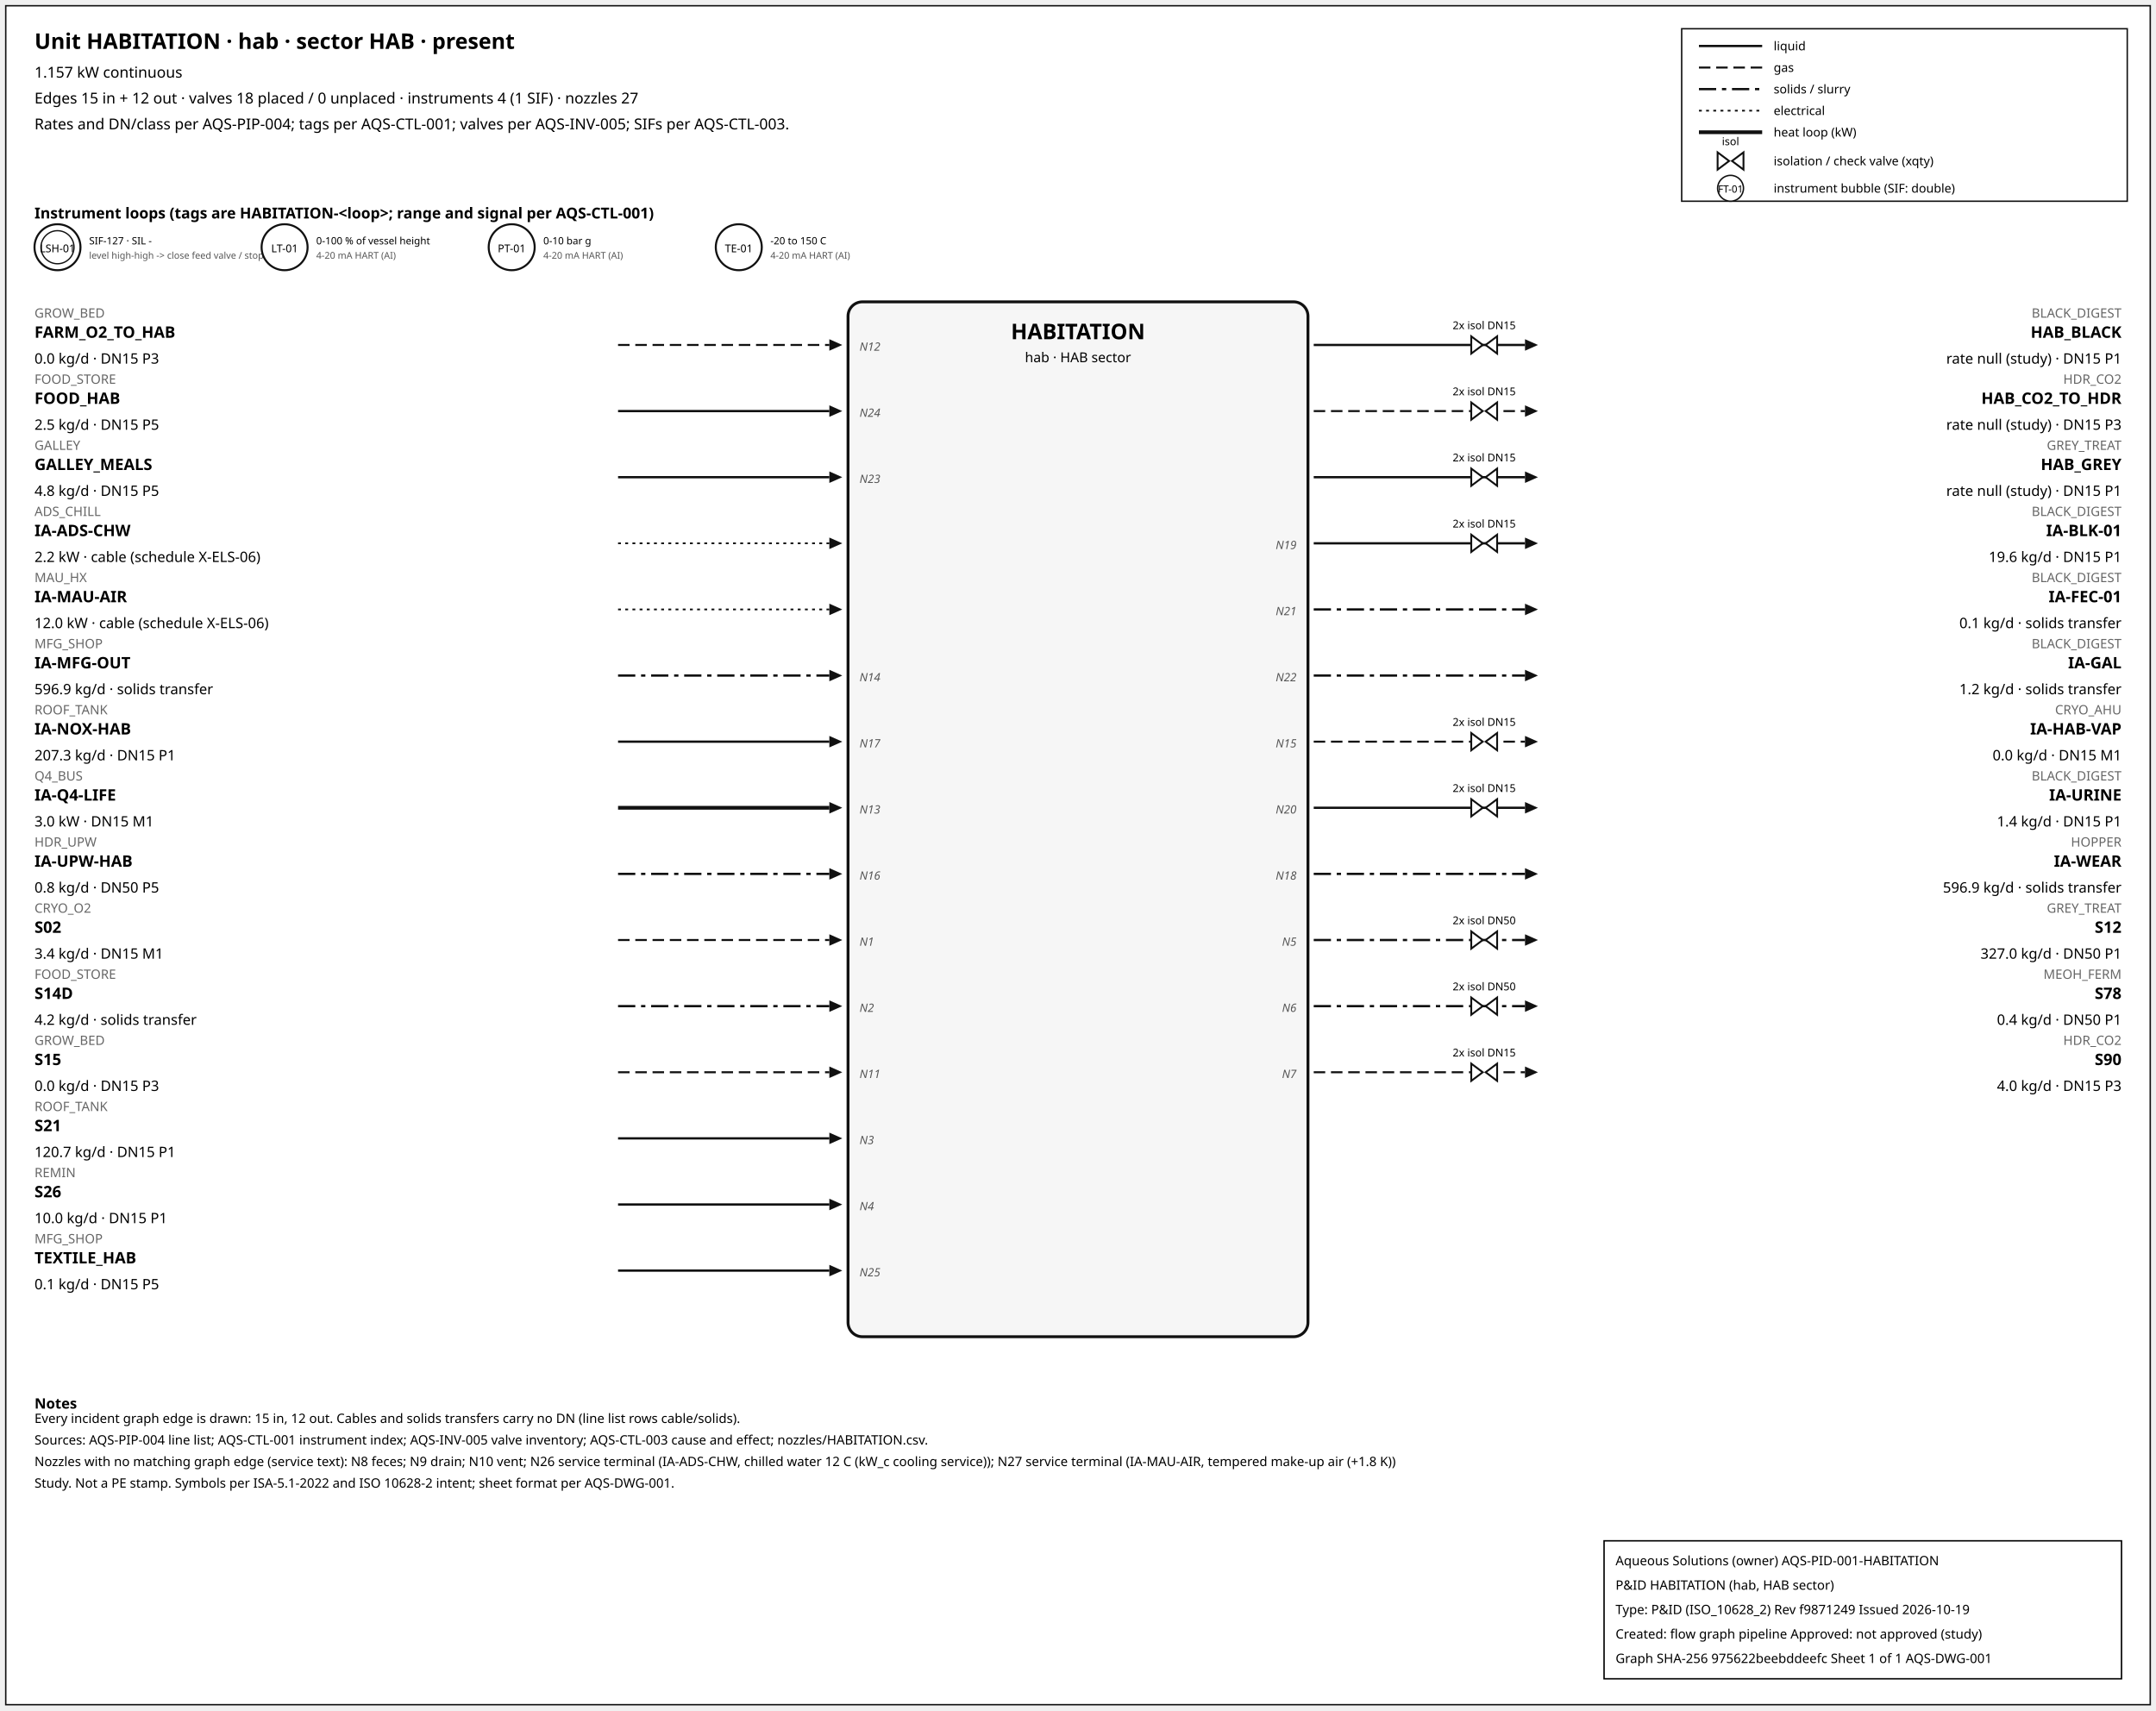
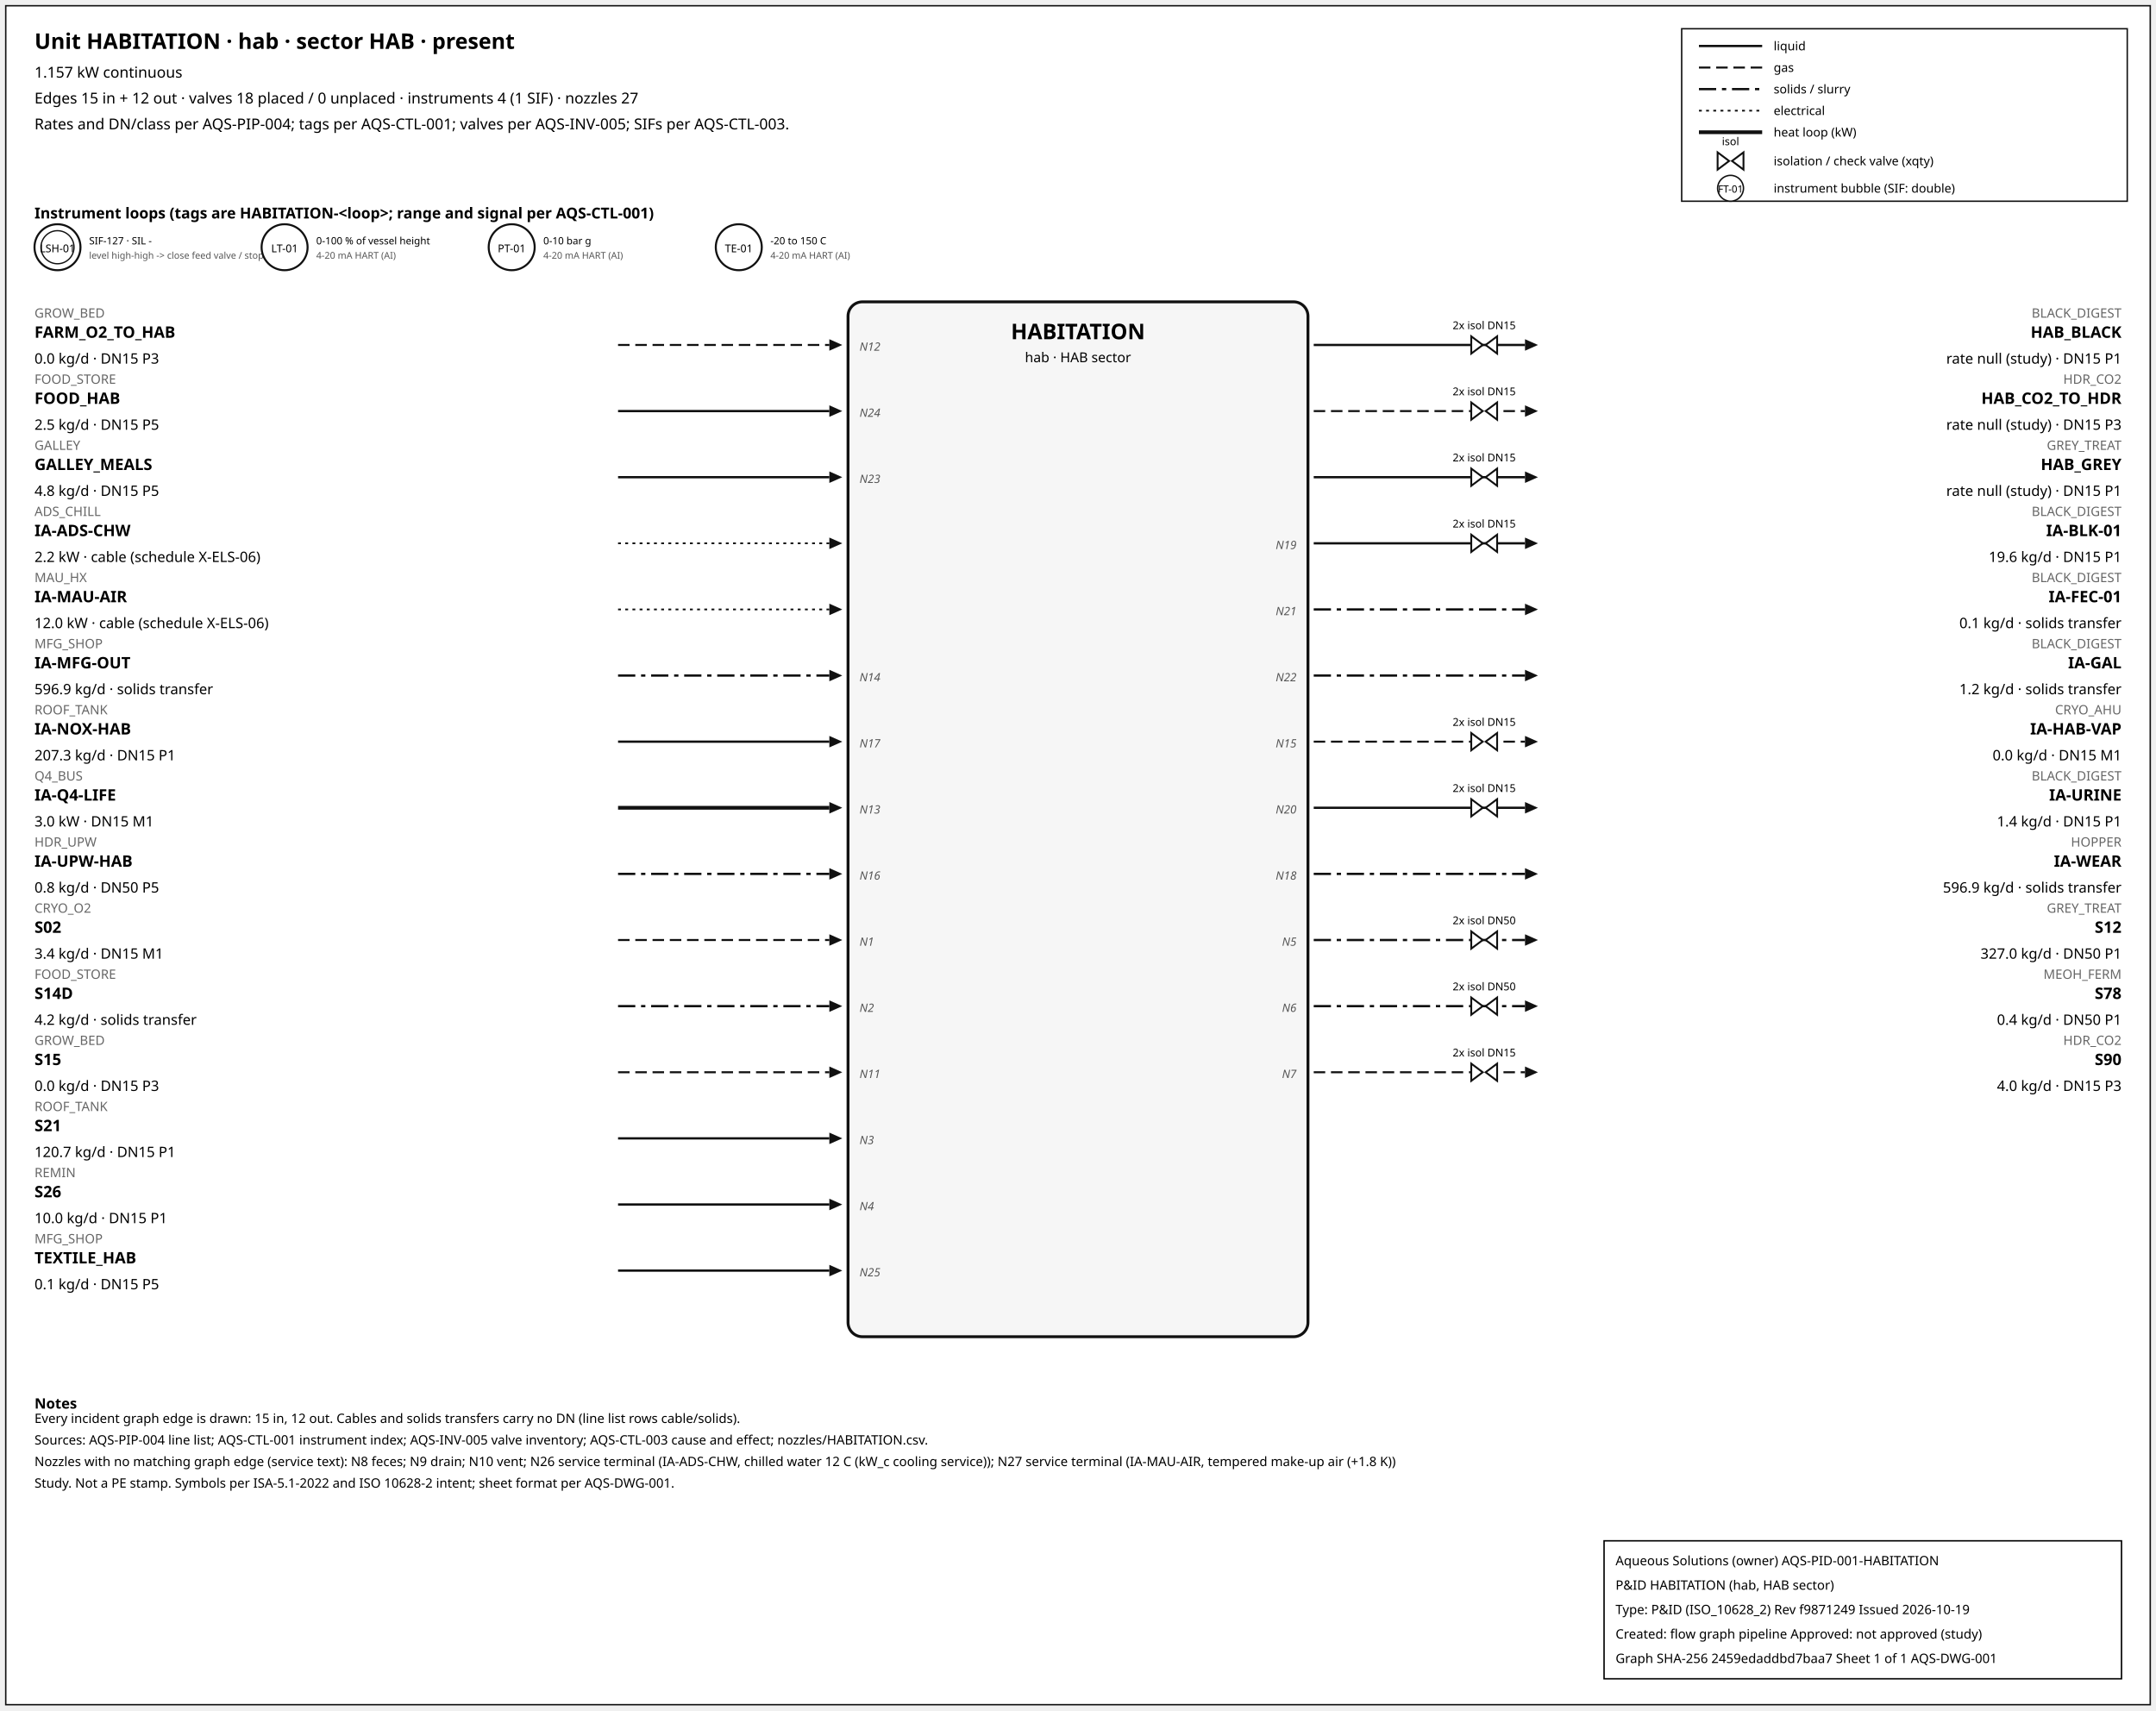
<svg xmlns="http://www.w3.org/2000/svg" width="1500" height="1190" font-family="sans-serif">
  <rect x="4" y="4" width="1492" height="1182" fill="white" stroke="#111" />
  <text x="24" y="34" font-size="15" font-weight="600">Unit HABITATION · hab · sector HAB · present</text>
  <text x="24" y="54" font-size="10.5">1.157 kW continuous</text>
  <text x="24" y="72" font-size="10.5">Edges 15 in + 12 out · valves 18 placed / 0 unplaced · instruments 4 (1 SIF) · nozzles 27</text>
  <text x="24" y="90" font-size="10.5">Rates and DN/class per AQS-PIP-004; tags per AQS-CTL-001; valves per AQS-INV-005; SIFs per AQS-CTL-003.</text>
  <rect x="1170" y="20" width="310" height="120" fill="white" stroke="#111" />
  <line x1="1182" y1="32" x2="1226" y2="32" stroke="#111" stroke-width="1.6" />
  <text x="1234" y="35" font-size="8.5">liquid</text>
  <line x1="1182" y1="47" x2="1226" y2="47" stroke="#111" stroke-width="1.4" stroke-dasharray="8,4" />
  <text x="1234" y="50" font-size="8.5">gas</text>
  <line x1="1182" y1="62" x2="1226" y2="62" stroke="#111" stroke-width="1.6" stroke-dasharray="12,4,3,4" />
  <text x="1234" y="65" font-size="8.5">solids / slurry</text>
  <line x1="1182" y1="77" x2="1226" y2="77" stroke="#111" stroke-width="1.2" stroke-dasharray="2,3" />
  <text x="1234" y="80" font-size="8.5">electrical</text>
  <line x1="1182" y1="92" x2="1226" y2="92" stroke="#111" stroke-width="2.6" />
  <text x="1234" y="95" font-size="8.5">heat loop (kW)</text>
  <path d="M 1195.0,106 L 1203.0,112 L 1195.0,118 Z M 1213.0,106 L 1205.0,112 L 1213.0,118 Z" fill="white" stroke="#111" stroke-width="1.3" />
  <text x="1204.0" y="101.0" font-size="7.5" text-anchor="middle">isol</text>
  <text x="1234" y="115" font-size="8.5">isolation / check valve (xqty)</text>
  <circle cx="1204" cy="131" r="9" fill="white" stroke="#111" />
  <text x="1204" y="134" font-size="7" text-anchor="middle">FT-01</text>
  <text x="1234" y="134" font-size="8.5">instrument bubble (SIF: double)</text>
  <text x="24" y="152" font-size="10.5" font-weight="600">Instrument loops (tags are HABITATION-&lt;loop&gt;; range and signal per AQS-CTL-001)</text>
  <circle cx="40" cy="172" r="16" fill="white" stroke="#111" stroke-width="1.4" />
  <circle cx="40" cy="172" r="11.5" fill="none" stroke="#111" stroke-width="0.9" />
  <text x="40" y="175.5" font-size="7.5" text-anchor="middle">LSH-01</text>
  <text x="62" y="170" font-size="7">SIF-127 · SIL -</text>
  <text x="62" y="180" font-size="6.5" fill="#555">level high-high -&gt; close feed valve / stop f</text>
  <circle cx="198" cy="172" r="16" fill="white" stroke="#111" stroke-width="1.4" />
  <text x="198" y="175.5" font-size="7.5" text-anchor="middle">LT-01</text>
  <text x="220" y="170" font-size="7">0-100 % of vessel height</text>
  <text x="220" y="180" font-size="6.5" fill="#555">4-20 mA HART (AI)</text>
  <circle cx="356" cy="172" r="16" fill="white" stroke="#111" stroke-width="1.4" />
  <text x="356" y="175.5" font-size="7.5" text-anchor="middle">PT-01</text>
  <text x="378" y="170" font-size="7">0-10 bar g</text>
  <text x="378" y="180" font-size="6.5" fill="#555">4-20 mA HART (AI)</text>
  <circle cx="514" cy="172" r="16" fill="white" stroke="#111" stroke-width="1.4" />
  <text x="514" y="175.5" font-size="7.5" text-anchor="middle">TE-01</text>
  <text x="536" y="170" font-size="7">-20 to 150 C</text>
  <text x="536" y="180" font-size="6.5" fill="#555">4-20 mA HART (AI)</text>
  <rect x="590" y="210" width="320" height="720" rx="10" fill="#f6f6f6" stroke="#111" stroke-width="2" />
  <text x="750.0" y="236" font-size="15" font-weight="700" text-anchor="middle">HABITATION</text>
  <text x="750.0" y="252" font-size="9.5" text-anchor="middle">hab · HAB sector</text>
  <line x1="430" y1="240" x2="577" y2="240" stroke="#111" stroke-width="1.4" stroke-dasharray="8,4" class="edge-in" />
  <polygon points="586,240 577,236 577,244" fill="#111" />
  <text x="24" y="221" font-size="9" fill="#666" text-anchor="start">GROW_BED</text>
  <text x="24" y="235" font-size="11" font-weight="600" text-anchor="start">FARM_O2_TO_HAB</text>
  <text x="24" y="253" font-size="10" text-anchor="start">0.0 kg/d · DN15 P3</text>
  <text x="598" y="244" font-size="8" font-style="italic" fill="#555" text-anchor="start">N12</text>
  <line x1="430" y1="286" x2="577" y2="286" stroke="#111" stroke-width="1.6" class="edge-in" />
  <polygon points="586,286 577,282 577,290" fill="#111" />
  <text x="24" y="267" font-size="9" fill="#666" text-anchor="start">FOOD_STORE</text>
  <text x="24" y="281" font-size="11" font-weight="600" text-anchor="start">FOOD_HAB</text>
  <text x="24" y="299" font-size="10" text-anchor="start">2.5 kg/d · DN15 P5</text>
  <text x="598" y="290" font-size="8" font-style="italic" fill="#555" text-anchor="start">N24</text>
  <line x1="430" y1="332" x2="577" y2="332" stroke="#111" stroke-width="1.6" class="edge-in" />
  <polygon points="586,332 577,328 577,336" fill="#111" />
  <text x="24" y="313" font-size="9" fill="#666" text-anchor="start">GALLEY</text>
  <text x="24" y="327" font-size="11" font-weight="600" text-anchor="start">GALLEY_MEALS</text>
  <text x="24" y="345" font-size="10" text-anchor="start">4.8 kg/d · DN15 P5</text>
  <text x="598" y="336" font-size="8" font-style="italic" fill="#555" text-anchor="start">N23</text>
  <line x1="430" y1="378" x2="577" y2="378" stroke="#111" stroke-width="1.2" stroke-dasharray="2,3" class="edge-in" />
  <polygon points="586,378 577,374 577,382" fill="#111" />
  <text x="24" y="359" font-size="9" fill="#666" text-anchor="start">ADS_CHILL</text>
  <text x="24" y="373" font-size="11" font-weight="600" text-anchor="start">IA-ADS-CHW</text>
  <text x="24" y="391" font-size="10" text-anchor="start">2.2 kW · cable (schedule X-ELS-06)</text>
  <line x1="430" y1="424" x2="577" y2="424" stroke="#111" stroke-width="1.2" stroke-dasharray="2,3" class="edge-in" />
  <polygon points="586,424 577,420 577,428" fill="#111" />
  <text x="24" y="405" font-size="9" fill="#666" text-anchor="start">MAU_HX</text>
  <text x="24" y="419" font-size="11" font-weight="600" text-anchor="start">IA-MAU-AIR</text>
  <text x="24" y="437" font-size="10" text-anchor="start">12.0 kW · cable (schedule X-ELS-06)</text>
  <line x1="430" y1="470" x2="577" y2="470" stroke="#111" stroke-width="1.6" stroke-dasharray="12,4,3,4" class="edge-in" />
  <polygon points="586,470 577,466 577,474" fill="#111" />
  <text x="24" y="451" font-size="9" fill="#666" text-anchor="start">MFG_SHOP</text>
  <text x="24" y="465" font-size="11" font-weight="600" text-anchor="start">IA-MFG-OUT</text>
  <text x="24" y="483" font-size="10" text-anchor="start">596.9 kg/d · solids transfer</text>
  <text x="598" y="474" font-size="8" font-style="italic" fill="#555" text-anchor="start">N14</text>
  <line x1="430" y1="516" x2="577" y2="516" stroke="#111" stroke-width="1.6" class="edge-in" />
  <polygon points="586,516 577,512 577,520" fill="#111" />
  <text x="24" y="497" font-size="9" fill="#666" text-anchor="start">ROOF_TANK</text>
  <text x="24" y="511" font-size="11" font-weight="600" text-anchor="start">IA-NOX-HAB</text>
  <text x="24" y="529" font-size="10" text-anchor="start">207.3 kg/d · DN15 P1</text>
  <text x="598" y="520" font-size="8" font-style="italic" fill="#555" text-anchor="start">N17</text>
  <line x1="430" y1="562" x2="577" y2="562" stroke="#111" stroke-width="2.6" class="edge-in" />
  <polygon points="586,562 577,558 577,566" fill="#111" />
  <text x="24" y="543" font-size="9" fill="#666" text-anchor="start">Q4_BUS</text>
  <text x="24" y="557" font-size="11" font-weight="600" text-anchor="start">IA-Q4-LIFE</text>
  <text x="24" y="575" font-size="10" text-anchor="start">3.0 kW · DN15 M1</text>
  <text x="598" y="566" font-size="8" font-style="italic" fill="#555" text-anchor="start">N13</text>
  <line x1="430" y1="608" x2="577" y2="608" stroke="#111" stroke-width="1.6" stroke-dasharray="12,4,3,4" class="edge-in" />
  <polygon points="586,608 577,604 577,612" fill="#111" />
  <text x="24" y="589" font-size="9" fill="#666" text-anchor="start">HDR_UPW</text>
  <text x="24" y="603" font-size="11" font-weight="600" text-anchor="start">IA-UPW-HAB</text>
  <text x="24" y="621" font-size="10" text-anchor="start">0.8 kg/d · DN50 P5</text>
  <text x="598" y="612" font-size="8" font-style="italic" fill="#555" text-anchor="start">N16</text>
  <line x1="430" y1="654" x2="577" y2="654" stroke="#111" stroke-width="1.4" stroke-dasharray="8,4" class="edge-in" />
  <polygon points="586,654 577,650 577,658" fill="#111" />
  <text x="24" y="635" font-size="9" fill="#666" text-anchor="start">CRYO_O2</text>
  <text x="24" y="649" font-size="11" font-weight="600" text-anchor="start">S02</text>
  <text x="24" y="667" font-size="10" text-anchor="start">3.4 kg/d · DN15 M1</text>
  <text x="598" y="658" font-size="8" font-style="italic" fill="#555" text-anchor="start">N1</text>
  <line x1="430" y1="700" x2="577" y2="700" stroke="#111" stroke-width="1.6" stroke-dasharray="12,4,3,4" class="edge-in" />
  <polygon points="586,700 577,696 577,704" fill="#111" />
  <text x="24" y="681" font-size="9" fill="#666" text-anchor="start">FOOD_STORE</text>
  <text x="24" y="695" font-size="11" font-weight="600" text-anchor="start">S14D</text>
  <text x="24" y="713" font-size="10" text-anchor="start">4.2 kg/d · solids transfer</text>
  <text x="598" y="704" font-size="8" font-style="italic" fill="#555" text-anchor="start">N2</text>
  <line x1="430" y1="746" x2="577" y2="746" stroke="#111" stroke-width="1.4" stroke-dasharray="8,4" class="edge-in" />
  <polygon points="586,746 577,742 577,750" fill="#111" />
  <text x="24" y="727" font-size="9" fill="#666" text-anchor="start">GROW_BED</text>
  <text x="24" y="741" font-size="11" font-weight="600" text-anchor="start">S15</text>
  <text x="24" y="759" font-size="10" text-anchor="start">0.0 kg/d · DN15 P3</text>
  <text x="598" y="750" font-size="8" font-style="italic" fill="#555" text-anchor="start">N11</text>
  <line x1="430" y1="792" x2="577" y2="792" stroke="#111" stroke-width="1.6" class="edge-in" />
  <polygon points="586,792 577,788 577,796" fill="#111" />
  <text x="24" y="773" font-size="9" fill="#666" text-anchor="start">ROOF_TANK</text>
  <text x="24" y="787" font-size="11" font-weight="600" text-anchor="start">S21</text>
  <text x="24" y="805" font-size="10" text-anchor="start">120.7 kg/d · DN15 P1</text>
  <text x="598" y="796" font-size="8" font-style="italic" fill="#555" text-anchor="start">N3</text>
  <line x1="430" y1="838" x2="577" y2="838" stroke="#111" stroke-width="1.6" class="edge-in" />
  <polygon points="586,838 577,834 577,842" fill="#111" />
  <text x="24" y="819" font-size="9" fill="#666" text-anchor="start">REMIN</text>
  <text x="24" y="833" font-size="11" font-weight="600" text-anchor="start">S26</text>
  <text x="24" y="851" font-size="10" text-anchor="start">10.0 kg/d · DN15 P1</text>
  <text x="598" y="842" font-size="8" font-style="italic" fill="#555" text-anchor="start">N4</text>
  <line x1="430" y1="884" x2="577" y2="884" stroke="#111" stroke-width="1.6" class="edge-in" />
  <polygon points="586,884 577,880 577,888" fill="#111" />
  <text x="24" y="865" font-size="9" fill="#666" text-anchor="start">MFG_SHOP</text>
  <text x="24" y="879" font-size="11" font-weight="600" text-anchor="start">TEXTILE_HAB</text>
  <text x="24" y="897" font-size="10" text-anchor="start">0.1 kg/d · DN15 P5</text>
  <text x="598" y="888" font-size="8" font-style="italic" fill="#555" text-anchor="start">N25</text>
  <line x1="914" y1="240" x2="1061" y2="240" stroke="#111" stroke-width="1.6" class="edge-out" />
  <polygon points="1070,240 1061,236 1061,244" fill="#111" />
  <text x="1476" y="221" font-size="9" fill="#666" text-anchor="end">BLACK_DIGEST</text>
  <text x="1476" y="235" font-size="11" font-weight="600" text-anchor="end">HAB_BLACK</text>
  <text x="1476" y="253" font-size="10" text-anchor="end">rate null (study) · DN15 P1</text>
  <path d="M 1023.6,234 L 1031.6,240 L 1023.6,246 Z M 1041.6,234 L 1033.6,240 L 1041.6,246 Z" fill="white" stroke="#111" stroke-width="1.3" />
  <text x="1032.6" y="229.0" font-size="7.5" text-anchor="middle">2x isol DN15</text>
  <line x1="914" y1="286" x2="1061" y2="286" stroke="#111" stroke-width="1.4" stroke-dasharray="8,4" class="edge-out" />
  <polygon points="1070,286 1061,282 1061,290" fill="#111" />
  <text x="1476" y="267" font-size="9" fill="#666" text-anchor="end">HDR_CO2</text>
  <text x="1476" y="281" font-size="11" font-weight="600" text-anchor="end">HAB_CO2_TO_HDR</text>
  <text x="1476" y="299" font-size="10" text-anchor="end">rate null (study) · DN15 P3</text>
  <path d="M 1023.6,280 L 1031.6,286 L 1023.6,292 Z M 1041.6,280 L 1033.6,286 L 1041.6,292 Z" fill="white" stroke="#111" stroke-width="1.3" />
  <text x="1032.6" y="275.0" font-size="7.5" text-anchor="middle">2x isol DN15</text>
  <line x1="914" y1="332" x2="1061" y2="332" stroke="#111" stroke-width="1.6" class="edge-out" />
  <polygon points="1070,332 1061,328 1061,336" fill="#111" />
  <text x="1476" y="313" font-size="9" fill="#666" text-anchor="end">GREY_TREAT</text>
  <text x="1476" y="327" font-size="11" font-weight="600" text-anchor="end">HAB_GREY</text>
  <text x="1476" y="345" font-size="10" text-anchor="end">rate null (study) · DN15 P1</text>
  <path d="M 1023.6,326 L 1031.6,332 L 1023.6,338 Z M 1041.6,326 L 1033.6,332 L 1041.6,338 Z" fill="white" stroke="#111" stroke-width="1.3" />
  <text x="1032.6" y="321.0" font-size="7.5" text-anchor="middle">2x isol DN15</text>
  <line x1="914" y1="378" x2="1061" y2="378" stroke="#111" stroke-width="1.6" class="edge-out" />
  <polygon points="1070,378 1061,374 1061,382" fill="#111" />
  <text x="1476" y="359" font-size="9" fill="#666" text-anchor="end">BLACK_DIGEST</text>
  <text x="1476" y="373" font-size="11" font-weight="600" text-anchor="end">IA-BLK-01</text>
  <text x="1476" y="391" font-size="10" text-anchor="end">19.6 kg/d · DN15 P1</text>
  <text x="902" y="382" font-size="8" font-style="italic" fill="#555" text-anchor="end">N19</text>
  <path d="M 1023.6,372 L 1031.6,378 L 1023.6,384 Z M 1041.6,372 L 1033.6,378 L 1041.6,384 Z" fill="white" stroke="#111" stroke-width="1.3" />
  <text x="1032.6" y="367.0" font-size="7.5" text-anchor="middle">2x isol DN15</text>
  <line x1="914" y1="424" x2="1061" y2="424" stroke="#111" stroke-width="1.6" stroke-dasharray="12,4,3,4" class="edge-out" />
  <polygon points="1070,424 1061,420 1061,428" fill="#111" />
  <text x="1476" y="405" font-size="9" fill="#666" text-anchor="end">BLACK_DIGEST</text>
  <text x="1476" y="419" font-size="11" font-weight="600" text-anchor="end">IA-FEC-01</text>
  <text x="1476" y="437" font-size="10" text-anchor="end">0.1 kg/d · solids transfer</text>
  <text x="902" y="428" font-size="8" font-style="italic" fill="#555" text-anchor="end">N21</text>
  <line x1="914" y1="470" x2="1061" y2="470" stroke="#111" stroke-width="1.6" stroke-dasharray="12,4,3,4" class="edge-out" />
  <polygon points="1070,470 1061,466 1061,474" fill="#111" />
  <text x="1476" y="451" font-size="9" fill="#666" text-anchor="end">BLACK_DIGEST</text>
  <text x="1476" y="465" font-size="11" font-weight="600" text-anchor="end">IA-GAL</text>
  <text x="1476" y="483" font-size="10" text-anchor="end">1.2 kg/d · solids transfer</text>
  <text x="902" y="474" font-size="8" font-style="italic" fill="#555" text-anchor="end">N22</text>
  <line x1="914" y1="516" x2="1061" y2="516" stroke="#111" stroke-width="1.4" stroke-dasharray="8,4" class="edge-out" />
  <polygon points="1070,516 1061,512 1061,520" fill="#111" />
  <text x="1476" y="497" font-size="9" fill="#666" text-anchor="end">CRYO_AHU</text>
  <text x="1476" y="511" font-size="11" font-weight="600" text-anchor="end">IA-HAB-VAP</text>
  <text x="1476" y="529" font-size="10" text-anchor="end">0.0 kg/d · DN15 M1</text>
  <text x="902" y="520" font-size="8" font-style="italic" fill="#555" text-anchor="end">N15</text>
  <path d="M 1023.6,510 L 1031.6,516 L 1023.6,522 Z M 1041.6,510 L 1033.6,516 L 1041.6,522 Z" fill="white" stroke="#111" stroke-width="1.3" />
  <text x="1032.6" y="505.0" font-size="7.5" text-anchor="middle">2x isol DN15</text>
  <line x1="914" y1="562" x2="1061" y2="562" stroke="#111" stroke-width="1.6" class="edge-out" />
  <polygon points="1070,562 1061,558 1061,566" fill="#111" />
  <text x="1476" y="543" font-size="9" fill="#666" text-anchor="end">BLACK_DIGEST</text>
  <text x="1476" y="557" font-size="11" font-weight="600" text-anchor="end">IA-URINE</text>
  <text x="1476" y="575" font-size="10" text-anchor="end">1.4 kg/d · DN15 P1</text>
  <text x="902" y="566" font-size="8" font-style="italic" fill="#555" text-anchor="end">N20</text>
  <path d="M 1023.6,556 L 1031.6,562 L 1023.6,568 Z M 1041.6,556 L 1033.6,562 L 1041.6,568 Z" fill="white" stroke="#111" stroke-width="1.3" />
  <text x="1032.6" y="551.0" font-size="7.5" text-anchor="middle">2x isol DN15</text>
  <line x1="914" y1="608" x2="1061" y2="608" stroke="#111" stroke-width="1.6" stroke-dasharray="12,4,3,4" class="edge-out" />
  <polygon points="1070,608 1061,604 1061,612" fill="#111" />
  <text x="1476" y="589" font-size="9" fill="#666" text-anchor="end">HOPPER</text>
  <text x="1476" y="603" font-size="11" font-weight="600" text-anchor="end">IA-WEAR</text>
  <text x="1476" y="621" font-size="10" text-anchor="end">596.9 kg/d · solids transfer</text>
  <text x="902" y="612" font-size="8" font-style="italic" fill="#555" text-anchor="end">N18</text>
  <line x1="914" y1="654" x2="1061" y2="654" stroke="#111" stroke-width="1.6" stroke-dasharray="12,4,3,4" class="edge-out" />
  <polygon points="1070,654 1061,650 1061,658" fill="#111" />
  <text x="1476" y="635" font-size="9" fill="#666" text-anchor="end">GREY_TREAT</text>
  <text x="1476" y="649" font-size="11" font-weight="600" text-anchor="end">S12</text>
  <text x="1476" y="667" font-size="10" text-anchor="end">327.0 kg/d · DN50 P1</text>
  <text x="902" y="658" font-size="8" font-style="italic" fill="#555" text-anchor="end">N5</text>
  <path d="M 1023.6,648 L 1031.6,654 L 1023.6,660 Z M 1041.6,648 L 1033.6,654 L 1041.6,660 Z" fill="white" stroke="#111" stroke-width="1.3" />
  <text x="1032.6" y="643.0" font-size="7.5" text-anchor="middle">2x isol DN50</text>
  <line x1="914" y1="700" x2="1061" y2="700" stroke="#111" stroke-width="1.6" stroke-dasharray="12,4,3,4" class="edge-out" />
  <polygon points="1070,700 1061,696 1061,704" fill="#111" />
  <text x="1476" y="681" font-size="9" fill="#666" text-anchor="end">MEOH_FERM</text>
  <text x="1476" y="695" font-size="11" font-weight="600" text-anchor="end">S78</text>
  <text x="1476" y="713" font-size="10" text-anchor="end">0.4 kg/d · DN50 P1</text>
  <text x="902" y="704" font-size="8" font-style="italic" fill="#555" text-anchor="end">N6</text>
  <path d="M 1023.6,694 L 1031.6,700 L 1023.6,706 Z M 1041.6,694 L 1033.6,700 L 1041.6,706 Z" fill="white" stroke="#111" stroke-width="1.3" />
  <text x="1032.6" y="689.0" font-size="7.5" text-anchor="middle">2x isol DN50</text>
  <line x1="914" y1="746" x2="1061" y2="746" stroke="#111" stroke-width="1.4" stroke-dasharray="8,4" class="edge-out" />
  <polygon points="1070,746 1061,742 1061,750" fill="#111" />
  <text x="1476" y="727" font-size="9" fill="#666" text-anchor="end">HDR_CO2</text>
  <text x="1476" y="741" font-size="11" font-weight="600" text-anchor="end">S90</text>
  <text x="1476" y="759" font-size="10" text-anchor="end">4.0 kg/d · DN15 P3</text>
  <text x="902" y="750" font-size="8" font-style="italic" fill="#555" text-anchor="end">N7</text>
  <path d="M 1023.6,740 L 1031.6,746 L 1023.6,752 Z M 1041.6,740 L 1033.6,746 L 1041.6,752 Z" fill="white" stroke="#111" stroke-width="1.3" />
  <text x="1032.6" y="735.0" font-size="7.5" text-anchor="middle">2x isol DN15</text>
  <text x="24" y="980" font-size="10" font-weight="600">Notes</text>
  <text x="24" y="990" font-size="9">Every incident graph edge is drawn: 15 in, 12 out. Cables and solids transfers carry no DN (line list rows cable/solids).</text>
  <text x="24" y="1005" font-size="9">Sources: AQS-PIP-004 line list; AQS-CTL-001 instrument index; AQS-INV-005 valve inventory; AQS-CTL-003 cause and effect; nozzles/HABITATION.csv.</text>
  <text x="24" y="1020" font-size="9">Nozzles with no matching graph edge (service text): N8 feces; N9 drain; N10 vent; N26 service terminal (IA-ADS-CHW, chilled water 12 C (kW_c cooling service)); N27 service terminal (IA-MAU-AIR, tempered make-up air (+1.8 K))</text>
  <text x="24" y="1035" font-size="9">Study. Not a PE stamp. Symbols per ISA-5.1-2022 and ISO 10628-2 intent; sheet format per AQS-DWG-001.</text>
  <g id="aqs-title-block">
    <rect x="1116" y="1072" width="360" height="96" fill="white" stroke="black" stroke-width="1" />
    <text x="1124" y="1089" font-size="9">Aqueous Solutions (owner)   AQS-PID-001-HABITATION</text>
    <text x="1124" y="1106" font-size="9">P&amp;ID HABITATION (hab, HAB sector)</text>
    <text x="1124" y="1123" font-size="9">Type: P&amp;ID (ISO_10628_2)   Rev f9871249   Issued 2026-10-19</text>
    <text x="1124" y="1140" font-size="9">Created: flow graph pipeline   Approved: not approved (study)</text>
-     <text x="1124" y="1157" font-size="9">Graph SHA-256 975622beebddeefc   Sheet 1 of 1   AQS-DWG-001</text>
+     <text x="1124" y="1157" font-size="9">Graph SHA-256 2459edaddbd7baa7   Sheet 1 of 1   AQS-DWG-001</text>
  </g>
</svg>
